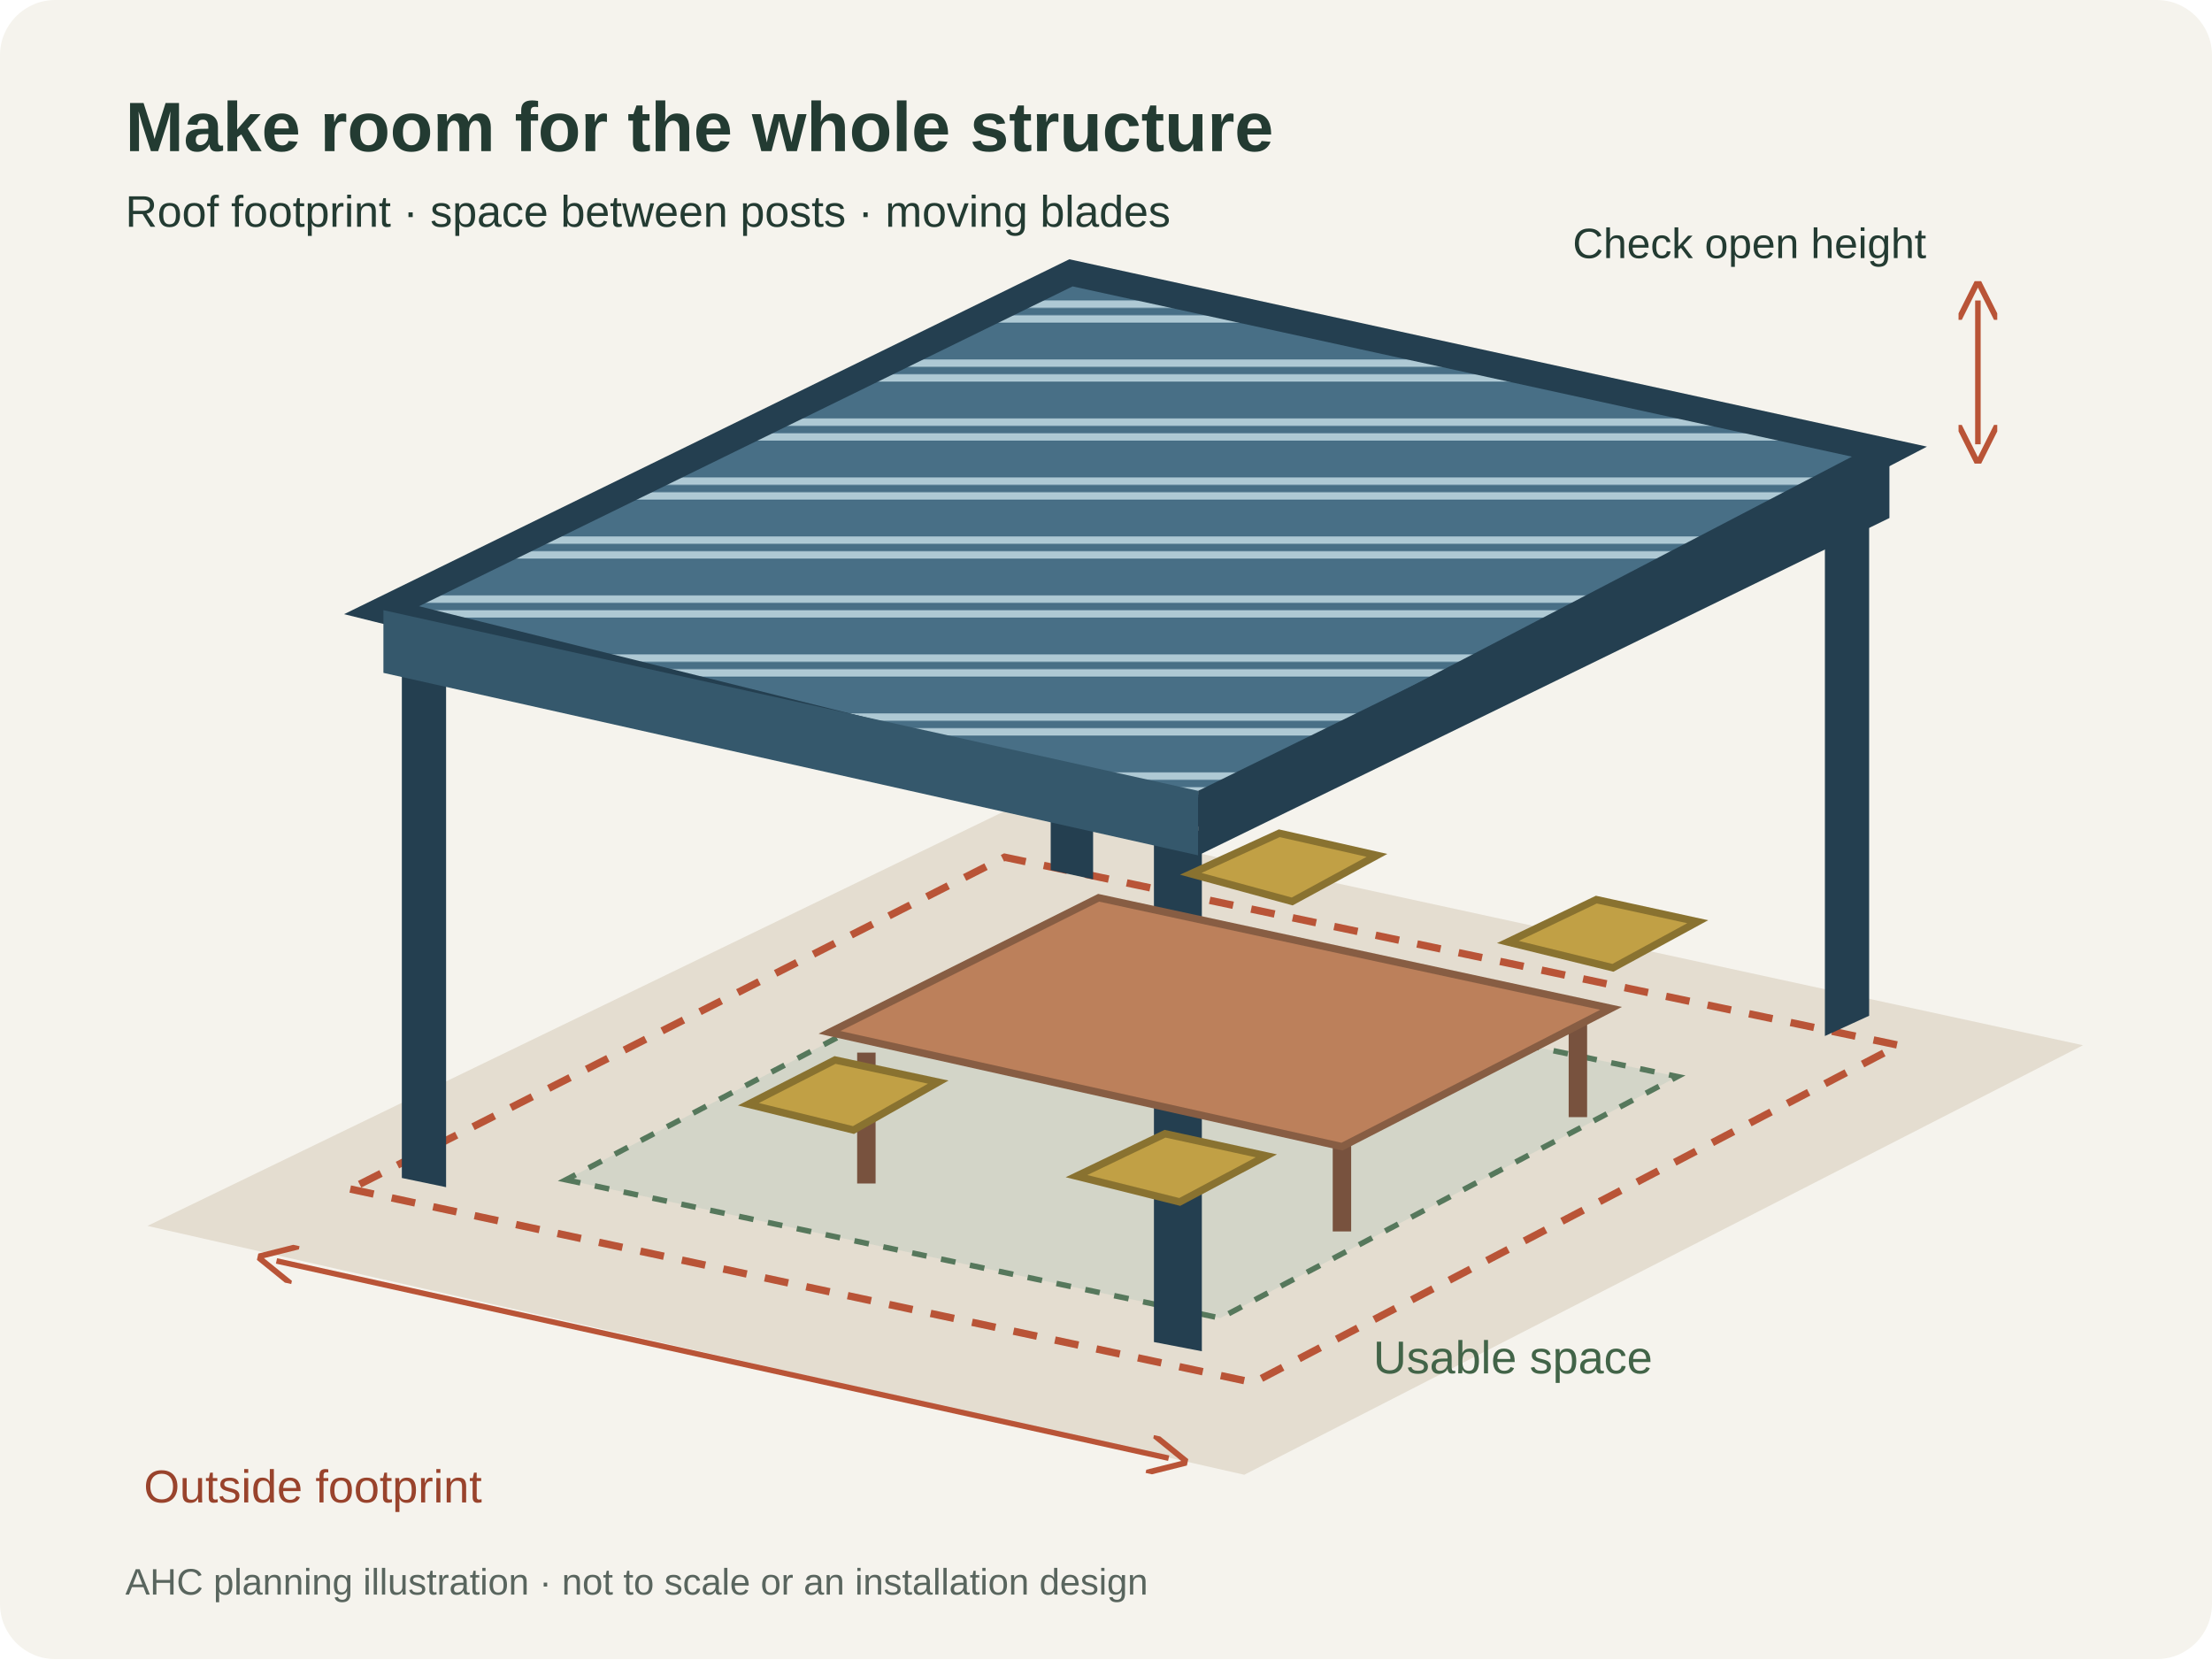
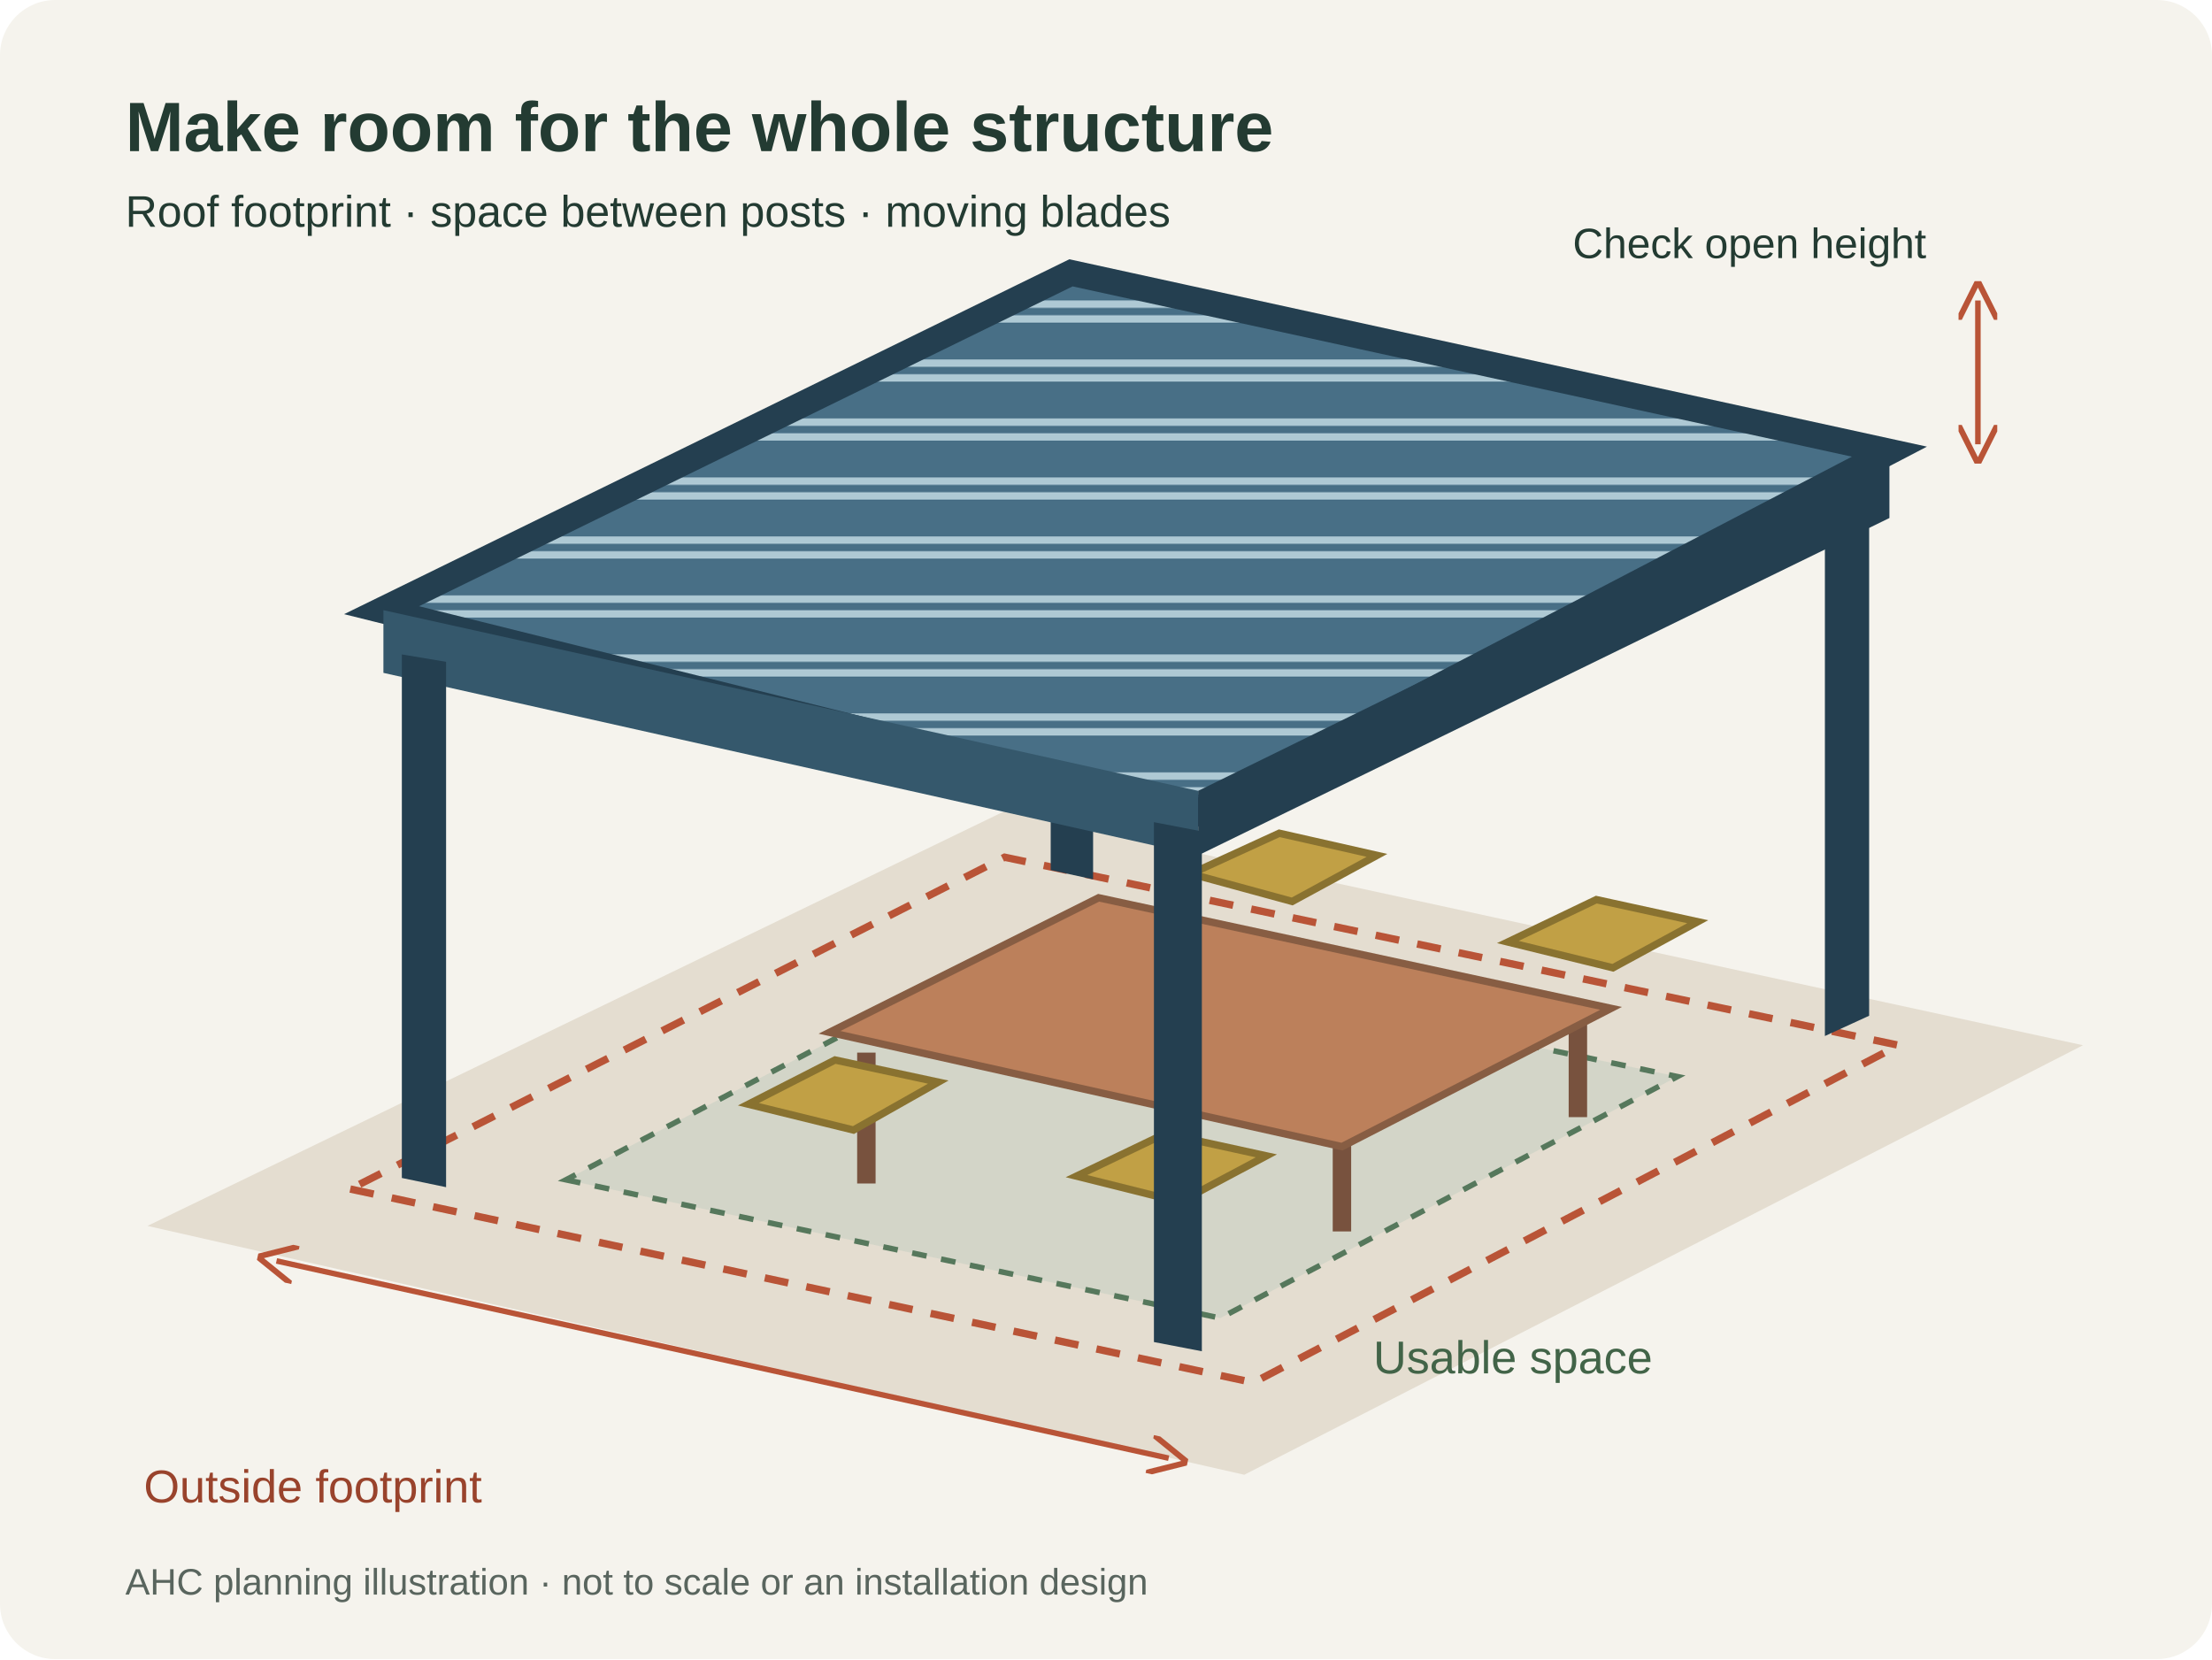
<svg xmlns="http://www.w3.org/2000/svg" width="1200" height="900" viewBox="0 0 1200 900" role="img" aria-labelledby="title desc">
  <defs>
    <pattern id="slats" width="32" height="32" patternUnits="userSpaceOnUse">
      <rect width="32" height="32" fill="#486f86" />
      <path d="M0 5H32M0 13H32" stroke="#aec9d4" stroke-width="4" />
    </pattern>
    <marker id="arrow" viewBox="0 0 10 10" refX="5" refY="5" markerWidth="7" markerHeight="7" orient="auto-start-reverse">
      <path d="M0 0L10 5L0 10" fill="none" stroke="#b95437" stroke-width="1.5" />
    </marker>
  </defs>
  <rect width="1200" height="900" rx="30" fill="#f5f3ed" />
  <path d="M80 665L675 800L1130 567L545 440Z" fill="#e4ddd0" />
  <path d="M190 645L680 750L1030 567L545 465Z" fill="none" stroke="#b95437" stroke-width="4" stroke-dasharray="13 10" />
  <path d="M307 640L662 715L910 584L555 510Z" fill="#c2cec1" fill-opacity=".5" stroke="#56785c" stroke-width="3" stroke-dasharray="8 8" />
  <g fill="#243f50">
-     <path d="M218 355L242 359V644L218 639Z" />
-     <path d="M626 446L652 451V733L626 728Z" />
    <path d="M990 268L1014 264V551L990 562Z" />
    <path d="M570 185L593 191V477L570 472Z" />
  </g>
  <path d="M207 331L581 148L1025 245L649 441Z" fill="url(#slats)" stroke="#243f50" stroke-width="14" />
  <path d="M208 331L650 429V464L208 365Z" fill="#35586c" />
  <path d="M650 429L1025 245V281L650 464Z" fill="#243f50" />
  <g stroke="#78523e" stroke-width="10" fill="none">
    <path d="M470 571V642M728 605V668M597 510V580M856 546V606" />
  </g>
  <path d="M450 560L596 487L874 547L728 622Z" fill="#bc805b" stroke="#875d43" stroke-width="4" />
  <g fill="#c1a045" stroke="#897230" stroke-width="4">
    <path d="M406 599L453 575L509 587L463 613Z" />
    <path d="M584 638L632 615L687 627L640 652Z" />
    <path d="M646 474L694 452L747 464L701 489Z" />
    <path d="M818 511L866 488L921 500L875 525Z" />
  </g>
+   <g fill="#243f50">
+     <path d="M218 355L242 359V644L218 639Z" />
+     <path d="M626 446L652 451V733L626 728Z" />
+   </g>
  <path d="M150 684L634 791" stroke="#b95437" stroke-width="3" marker-start="url(#arrow)" marker-end="url(#arrow)" />
  <path d="M1073 241V163" stroke="#b95437" stroke-width="3" marker-start="url(#arrow)" marker-end="url(#arrow)" />
  <g font-family="Arial, sans-serif" fill="#233b32">
    <text x="68" y="82" font-size="38" font-weight="700">Make room for the whole structure</text>
    <text x="68" y="123" font-size="24">Roof footprint · space between posts · moving blades</text>
    <text x="78" y="815" font-size="25" fill="#99432c">Outside footprint</text>
    <text x="745" y="745" font-size="25" fill="#426448">Usable space</text>
    <text x="1045" y="140" text-anchor="end" font-size="23">Check open height</text>
    <text x="68" y="865" font-size="20" fill="#59655e">AHC planning illustration · not to scale or an installation design</text>
  </g>
</svg>
